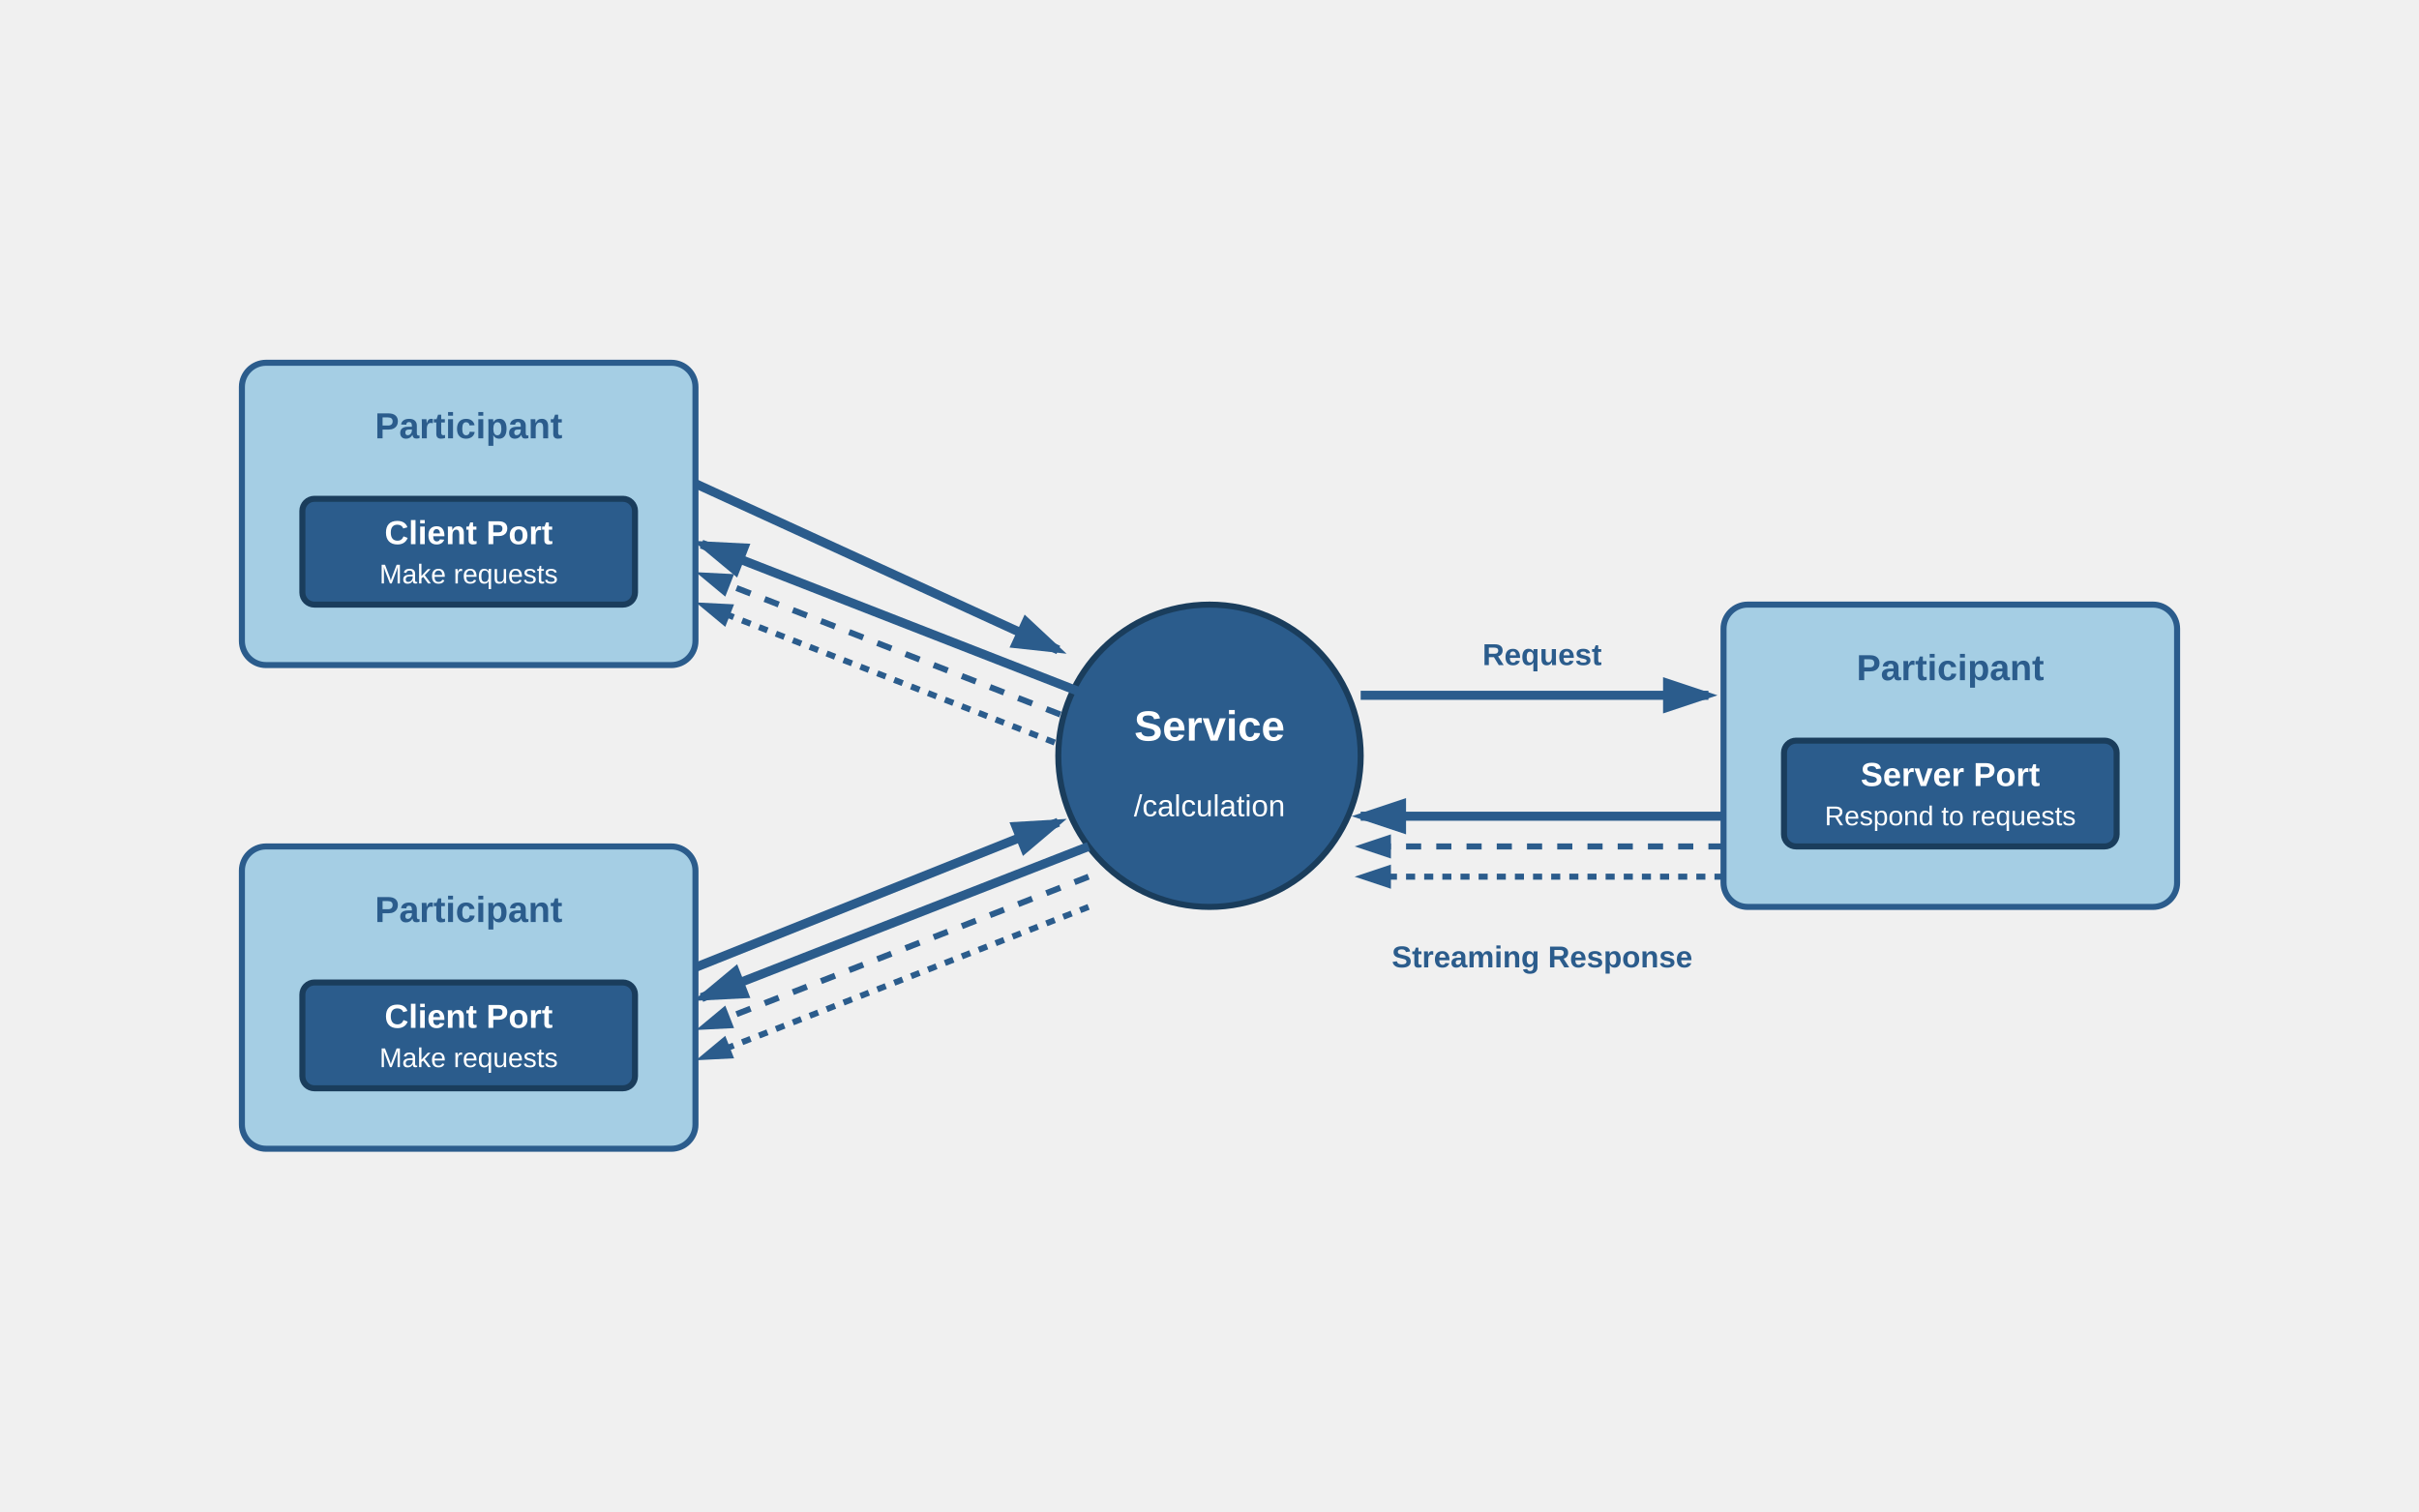
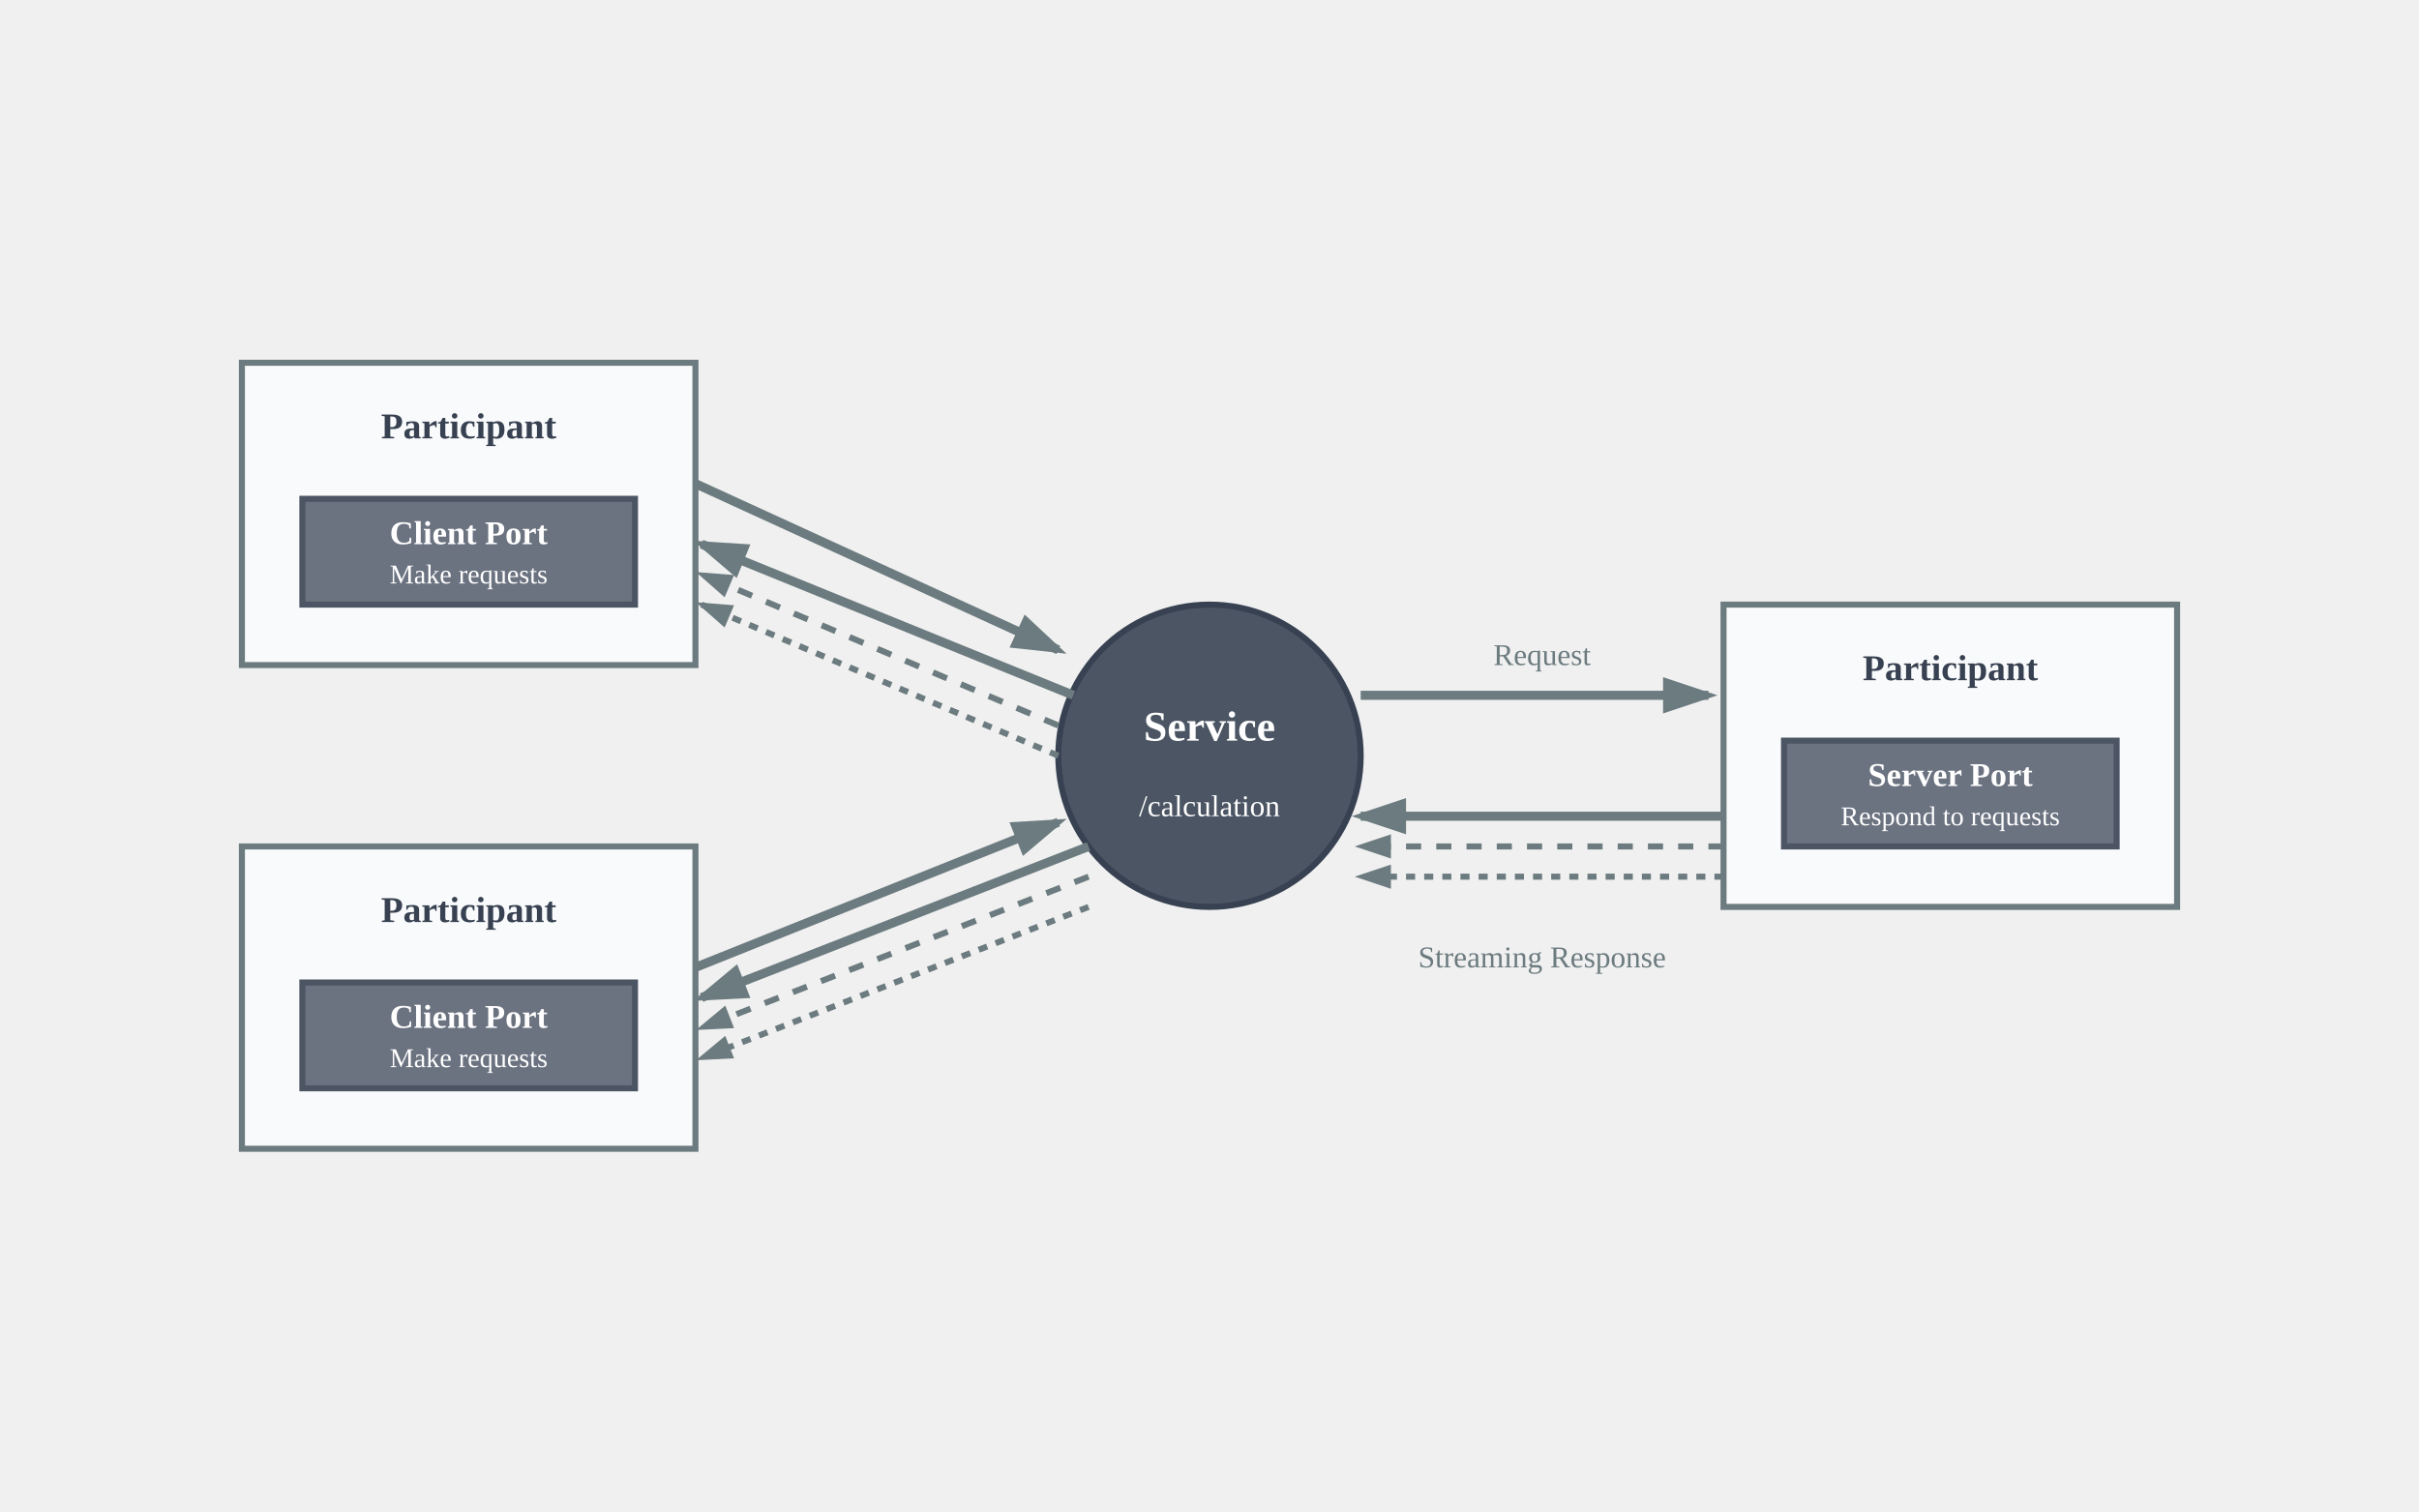
<svg xmlns="http://www.w3.org/2000/svg" viewBox="0 0 800 500">
  <defs>
    <marker id="arrowhead" markerWidth="6" markerHeight="4" refX="5" refY="2" orient="auto">
-       <polygon points="0 0, 6 2, 0 4" fill="#2B5C8C" />
+       <polygon points="0 0, 6 2, 0 4" fill="#6c7b7f" />
    </marker>
  </defs>
  <rect width="800" height="500" fill="transparent" />
-   <circle cx="400" cy="250" r="50" fill="#2B5C8C" stroke="#1A3D5C" stroke-width="2" />
-   <text x="400" y="245" text-anchor="middle" font-family="Arial, sans-serif" font-size="14" font-weight="bold" fill="white">Service</text>
-   <text x="400" y="270" text-anchor="middle" font-family="Arial, sans-serif" font-size="10" fill="white">/calculation</text>
-   <rect x="80" y="120" width="150" height="100" rx="8" fill="#A5CEE4" stroke="#2B5C8C" stroke-width="2" />
-   <text x="155" y="145" text-anchor="middle" font-family="Arial, sans-serif" font-size="12" font-weight="bold" fill="#2B5C8C">Participant</text>
-   <rect x="100" y="165" width="110" height="35" rx="4" fill="#2B5C8C" stroke="#1A3D5C" stroke-width="2" />
-   <text x="155" y="180" text-anchor="middle" font-family="Arial, sans-serif" font-size="11" font-weight="bold" fill="white">Client Port</text>
-   <text x="155" y="193" text-anchor="middle" font-family="Arial, sans-serif" font-size="9" fill="white">Make requests</text>
-   <rect x="80" y="280" width="150" height="100" rx="8" fill="#A5CEE4" stroke="#2B5C8C" stroke-width="2" />
-   <text x="155" y="305" text-anchor="middle" font-family="Arial, sans-serif" font-size="12" font-weight="bold" fill="#2B5C8C">Participant</text>
-   <rect x="100" y="325" width="110" height="35" rx="4" fill="#2B5C8C" stroke="#1A3D5C" stroke-width="2" />
-   <text x="155" y="340" text-anchor="middle" font-family="Arial, sans-serif" font-size="11" font-weight="bold" fill="white">Client Port</text>
-   <text x="155" y="353" text-anchor="middle" font-family="Arial, sans-serif" font-size="9" fill="white">Make requests</text>
-   <rect x="570" y="200" width="150" height="100" rx="8" fill="#A5CEE4" stroke="#2B5C8C" stroke-width="2" />
-   <text x="645" y="225" text-anchor="middle" font-family="Arial, sans-serif" font-size="12" font-weight="bold" fill="#2B5C8C">Participant</text>
-   <rect x="590" y="245" width="110" height="35" rx="4" fill="#2B5C8C" stroke="#1A3D5C" stroke-width="2" />
-   <text x="645" y="260" text-anchor="middle" font-family="Arial, sans-serif" font-size="11" font-weight="bold" fill="white">Server Port</text>
-   <text x="645" y="273" text-anchor="middle" font-family="Arial, sans-serif" font-size="9" fill="white">Respond to requests</text>
-   <line x1="230" y1="160" x2="350" y2="215" stroke="#2B5C8C" stroke-width="3" marker-end="url(#arrowhead)" />
-   <line x1="230" y1="320" x2="350" y2="272" stroke="#2B5C8C" stroke-width="3" marker-end="url(#arrowhead)" />
-   <line x1="450" y1="230" x2="565" y2="230" stroke="#2B5C8C" stroke-width="3" marker-end="url(#arrowhead)" />
-   <line x1="570" y1="270" x2="450" y2="270" stroke="#2B5C8C" stroke-width="3" marker-end="url(#arrowhead)" />
-   <line x1="570" y1="280" x2="450" y2="280" stroke="#2B5C8C" stroke-width="2" marker-end="url(#arrowhead)" stroke-dasharray="5,5" />
-   <line x1="570" y1="290" x2="450" y2="290" stroke="#2B5C8C" stroke-width="2" marker-end="url(#arrowhead)" stroke-dasharray="3,3" />
-   <line x1="360" y1="230" x2="232" y2="180" stroke="#2B5C8C" stroke-width="3" marker-end="url(#arrowhead)" />
-   <line x1="360" y1="240" x2="232" y2="190" stroke="#2B5C8C" stroke-width="2" marker-end="url(#arrowhead)" stroke-dasharray="5,5" />
-   <line x1="360" y1="250" x2="232" y2="200" stroke="#2B5C8C" stroke-width="2" marker-end="url(#arrowhead)" stroke-dasharray="3,3" />
-   <line x1="360" y1="280" x2="232" y2="330" stroke="#2B5C8C" stroke-width="3" marker-end="url(#arrowhead)" />
-   <line x1="360" y1="290" x2="232" y2="340" stroke="#2B5C8C" stroke-width="2" marker-end="url(#arrowhead)" stroke-dasharray="5,5" />
-   <line x1="360" y1="300" x2="232" y2="350" stroke="#2B5C8C" stroke-width="2" marker-end="url(#arrowhead)" stroke-dasharray="3,3" />
-   <text x="510" y="220" text-anchor="middle" font-family="Arial, sans-serif" font-size="10" font-weight="bold" fill="#2B5C8C">Request</text>
-   <text x="510" y="320" text-anchor="middle" font-family="Arial, sans-serif" font-size="10" font-weight="bold" fill="#2B5C8C">Streaming Response</text>
+   <circle cx="400" cy="250" r="50" fill="#4b5563" stroke="#374151" stroke-width="2" />
+   <text x="400" y="245" text-anchor="middle" font-size="14" font-weight="bold" fill="white">Service</text>
+   <text x="400" y="270" text-anchor="middle" font-size="10" fill="white">/calculation</text>
+   <rect x="80" y="120" width="150" height="100" fill="#f9fafb" stroke="#6c7b7f" stroke-width="2" />
+   <text x="155" y="145" text-anchor="middle" font-size="12" font-weight="bold" fill="#374151">Participant</text>
+   <rect x="100" y="165" width="110" height="35" fill="#6b7280" stroke="#4b5563" stroke-width="2" />
+   <text x="155" y="180" text-anchor="middle" font-size="11" font-weight="bold" fill="white">Client Port</text>
+   <text x="155" y="193" text-anchor="middle" font-size="9" fill="white">Make requests</text>
+   <rect x="80" y="280" width="150" height="100" fill="#f9fafb" stroke="#6c7b7f" stroke-width="2" />
+   <text x="155" y="305" text-anchor="middle" font-size="12" font-weight="bold" fill="#374151">Participant</text>
+   <rect x="100" y="325" width="110" height="35" fill="#6b7280" stroke="#4b5563" stroke-width="2" />
+   <text x="155" y="340" text-anchor="middle" font-size="11" font-weight="bold" fill="white">Client Port</text>
+   <text x="155" y="353" text-anchor="middle" font-size="9" fill="white">Make requests</text>
+   <rect x="570" y="200" width="150" height="100" fill="#f9fafb" stroke="#6c7b7f" stroke-width="2" />
+   <text x="645" y="225" text-anchor="middle" font-size="12" font-weight="bold" fill="#374151">Participant</text>
+   <rect x="590" y="245" width="110" height="35" fill="#6b7280" stroke="#4b5563" stroke-width="2" />
+   <text x="645" y="260" text-anchor="middle" font-size="11" font-weight="bold" fill="white">Server Port</text>
+   <text x="645" y="273" text-anchor="middle" font-size="9" fill="white">Respond to requests</text>
+   <line x1="230" y1="160" x2="350" y2="215" stroke="#6c7b7f" stroke-width="3" marker-end="url(#arrowhead)" />
+   <line x1="230" y1="320" x2="350" y2="272" stroke="#6c7b7f" stroke-width="3" marker-end="url(#arrowhead)" />
+   <line x1="450" y1="230" x2="565" y2="230" stroke="#6c7b7f" stroke-width="3" marker-end="url(#arrowhead)" />
+   <line x1="570" y1="270" x2="450" y2="270" stroke="#6c7b7f" stroke-width="3" marker-end="url(#arrowhead)" />
+   <line x1="570" y1="280" x2="450" y2="280" stroke="#6c7b7f" stroke-width="2" marker-end="url(#arrowhead)" stroke-dasharray="5,5" />
+   <line x1="570" y1="290" x2="450" y2="290" stroke="#6c7b7f" stroke-width="2" marker-end="url(#arrowhead)" stroke-dasharray="3,3" />
+   <line x1="355" y1="230" x2="232" y2="180" stroke="#6c7b7f" stroke-width="3" marker-end="url(#arrowhead)" />
+   <line x1="350" y1="240" x2="232" y2="190" stroke="#6c7b7f" stroke-width="2" marker-end="url(#arrowhead)" stroke-dasharray="5,5" />
+   <line x1="350" y1="250" x2="232" y2="200" stroke="#6c7b7f" stroke-width="2" marker-end="url(#arrowhead)" stroke-dasharray="3,3" />
+   <line x1="360" y1="280" x2="232" y2="330" stroke="#6c7b7f" stroke-width="3" marker-end="url(#arrowhead)" />
+   <line x1="360" y1="290" x2="232" y2="340" stroke="#6c7b7f" stroke-width="2" marker-end="url(#arrowhead)" stroke-dasharray="5,5" />
+   <line x1="360" y1="300" x2="232" y2="350" stroke="#6c7b7f" stroke-width="2" marker-end="url(#arrowhead)" stroke-dasharray="3,3" />
+   <text x="510" y="220" text-anchor="middle" font-size="10" fill="#6c7b7f">Request</text>
+   <text x="510" y="320" text-anchor="middle" font-size="10" fill="#6c7b7f">Streaming Response</text>
</svg>
